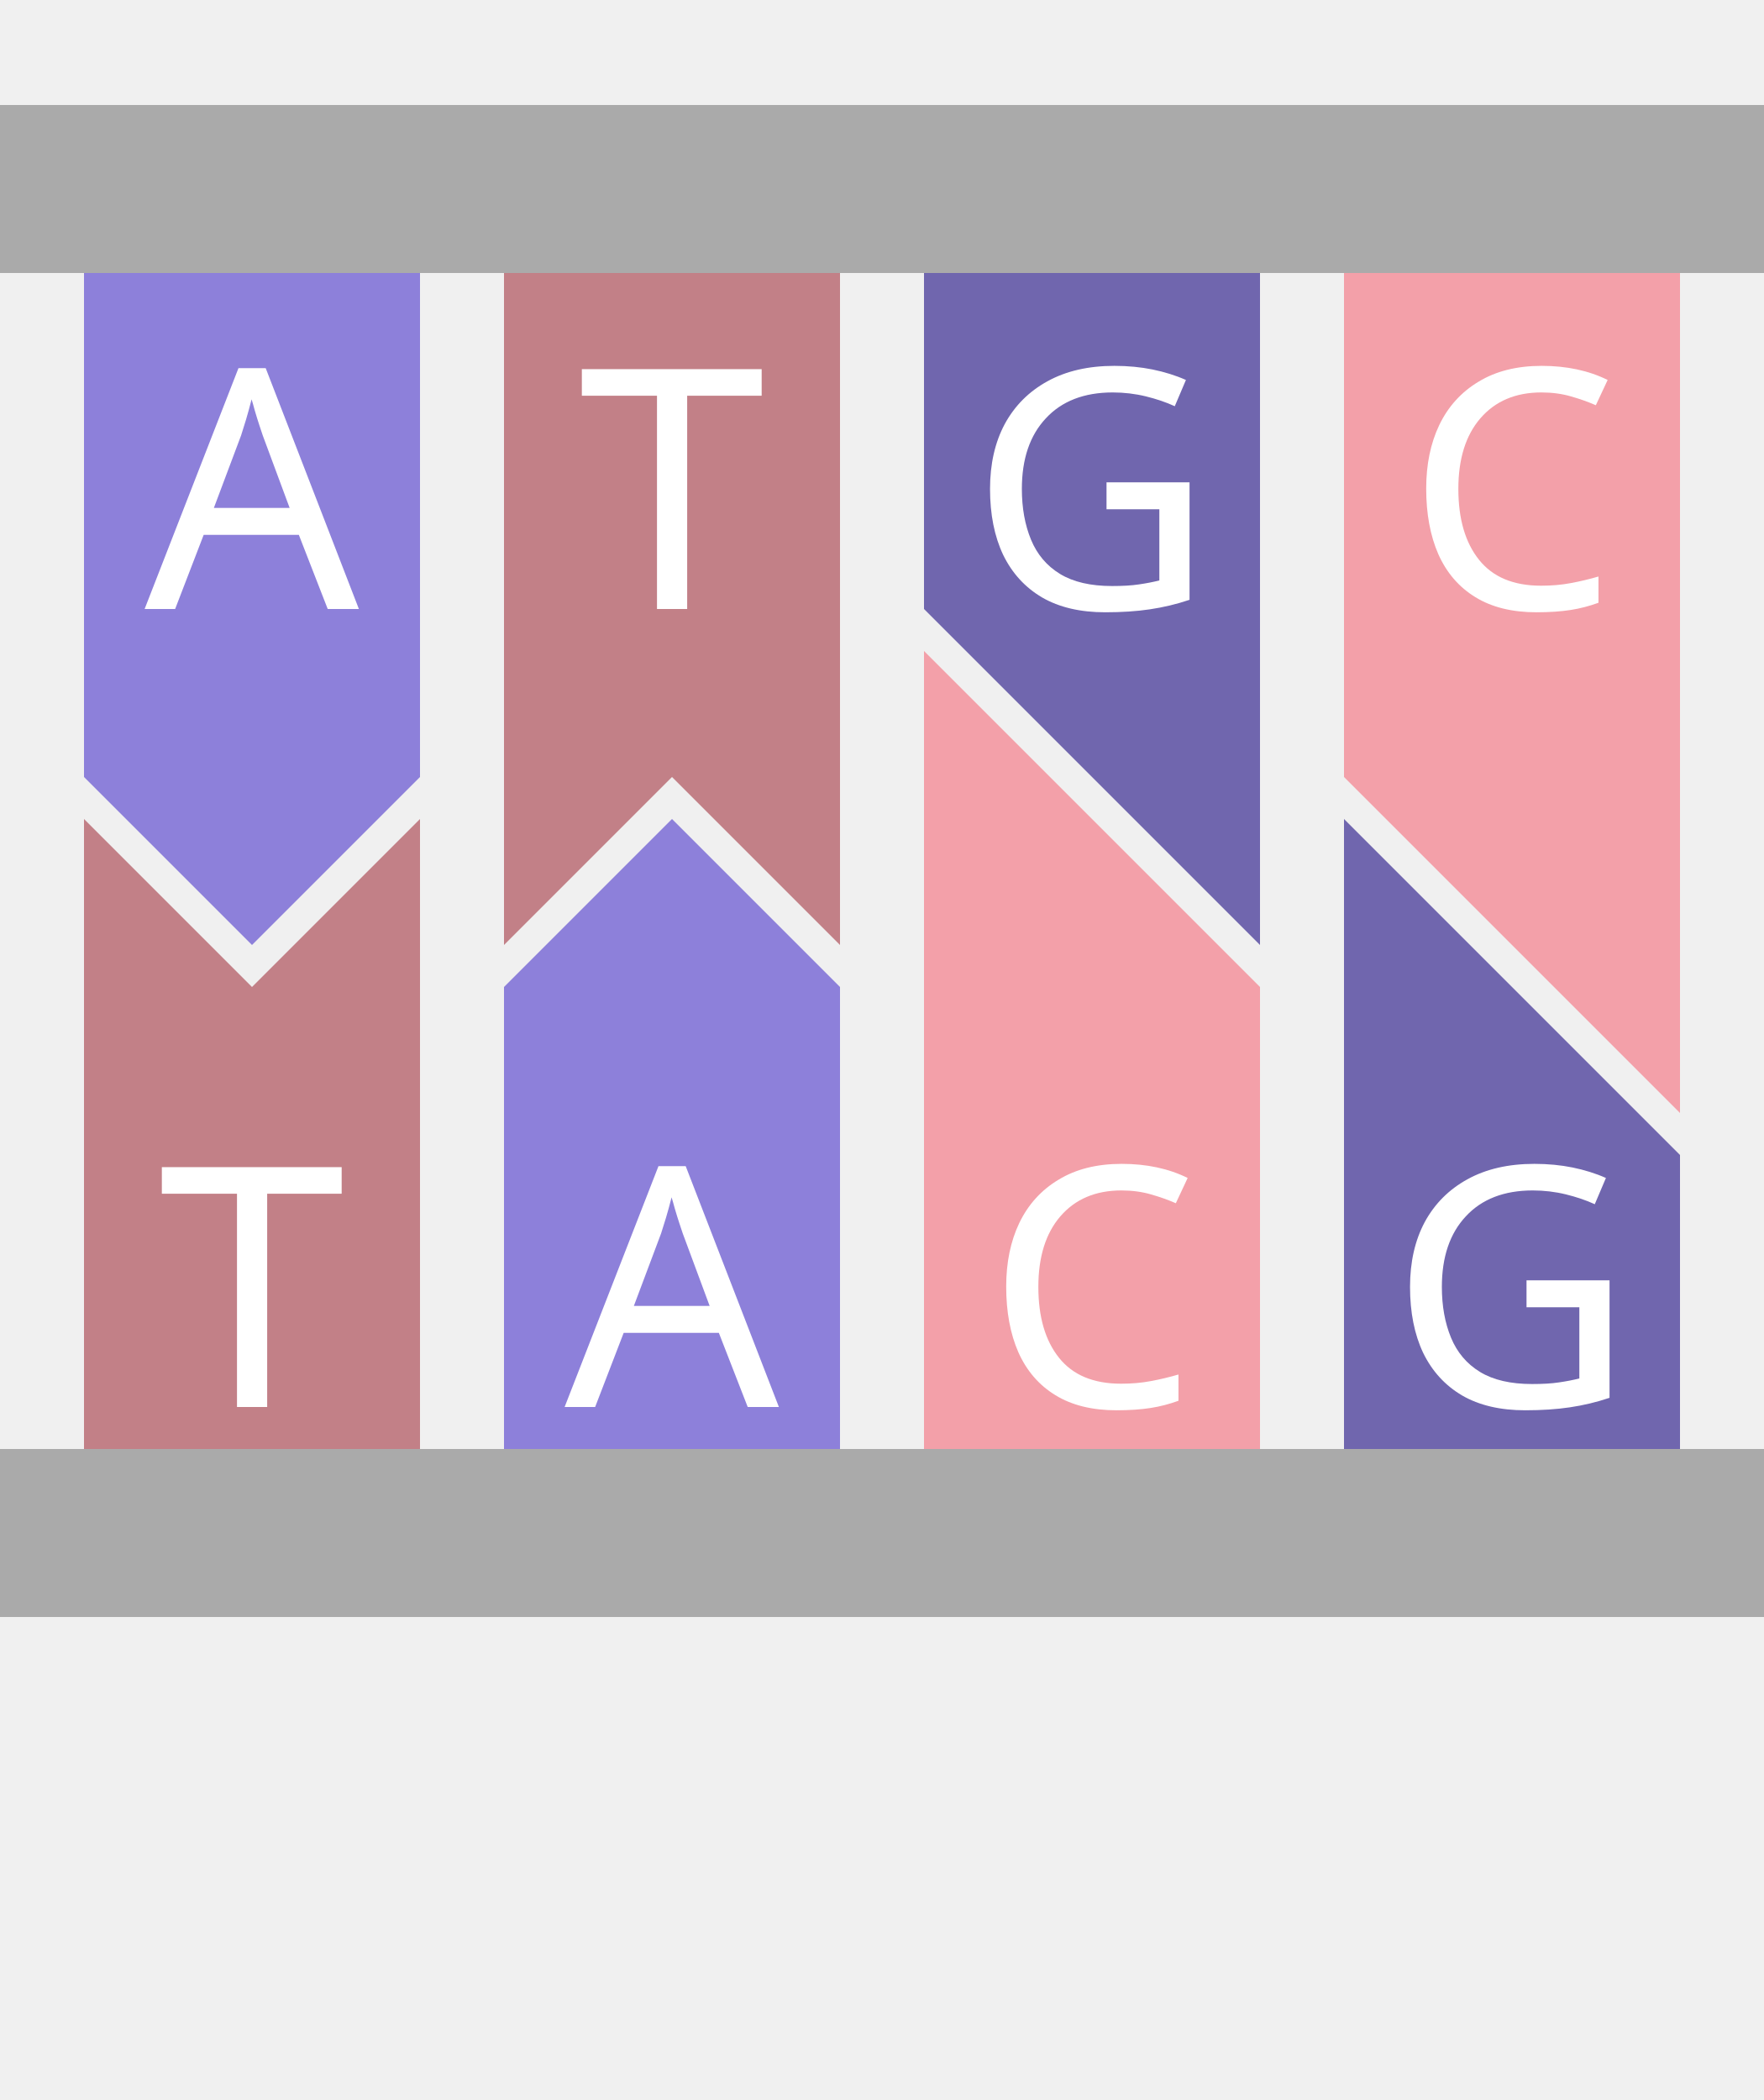
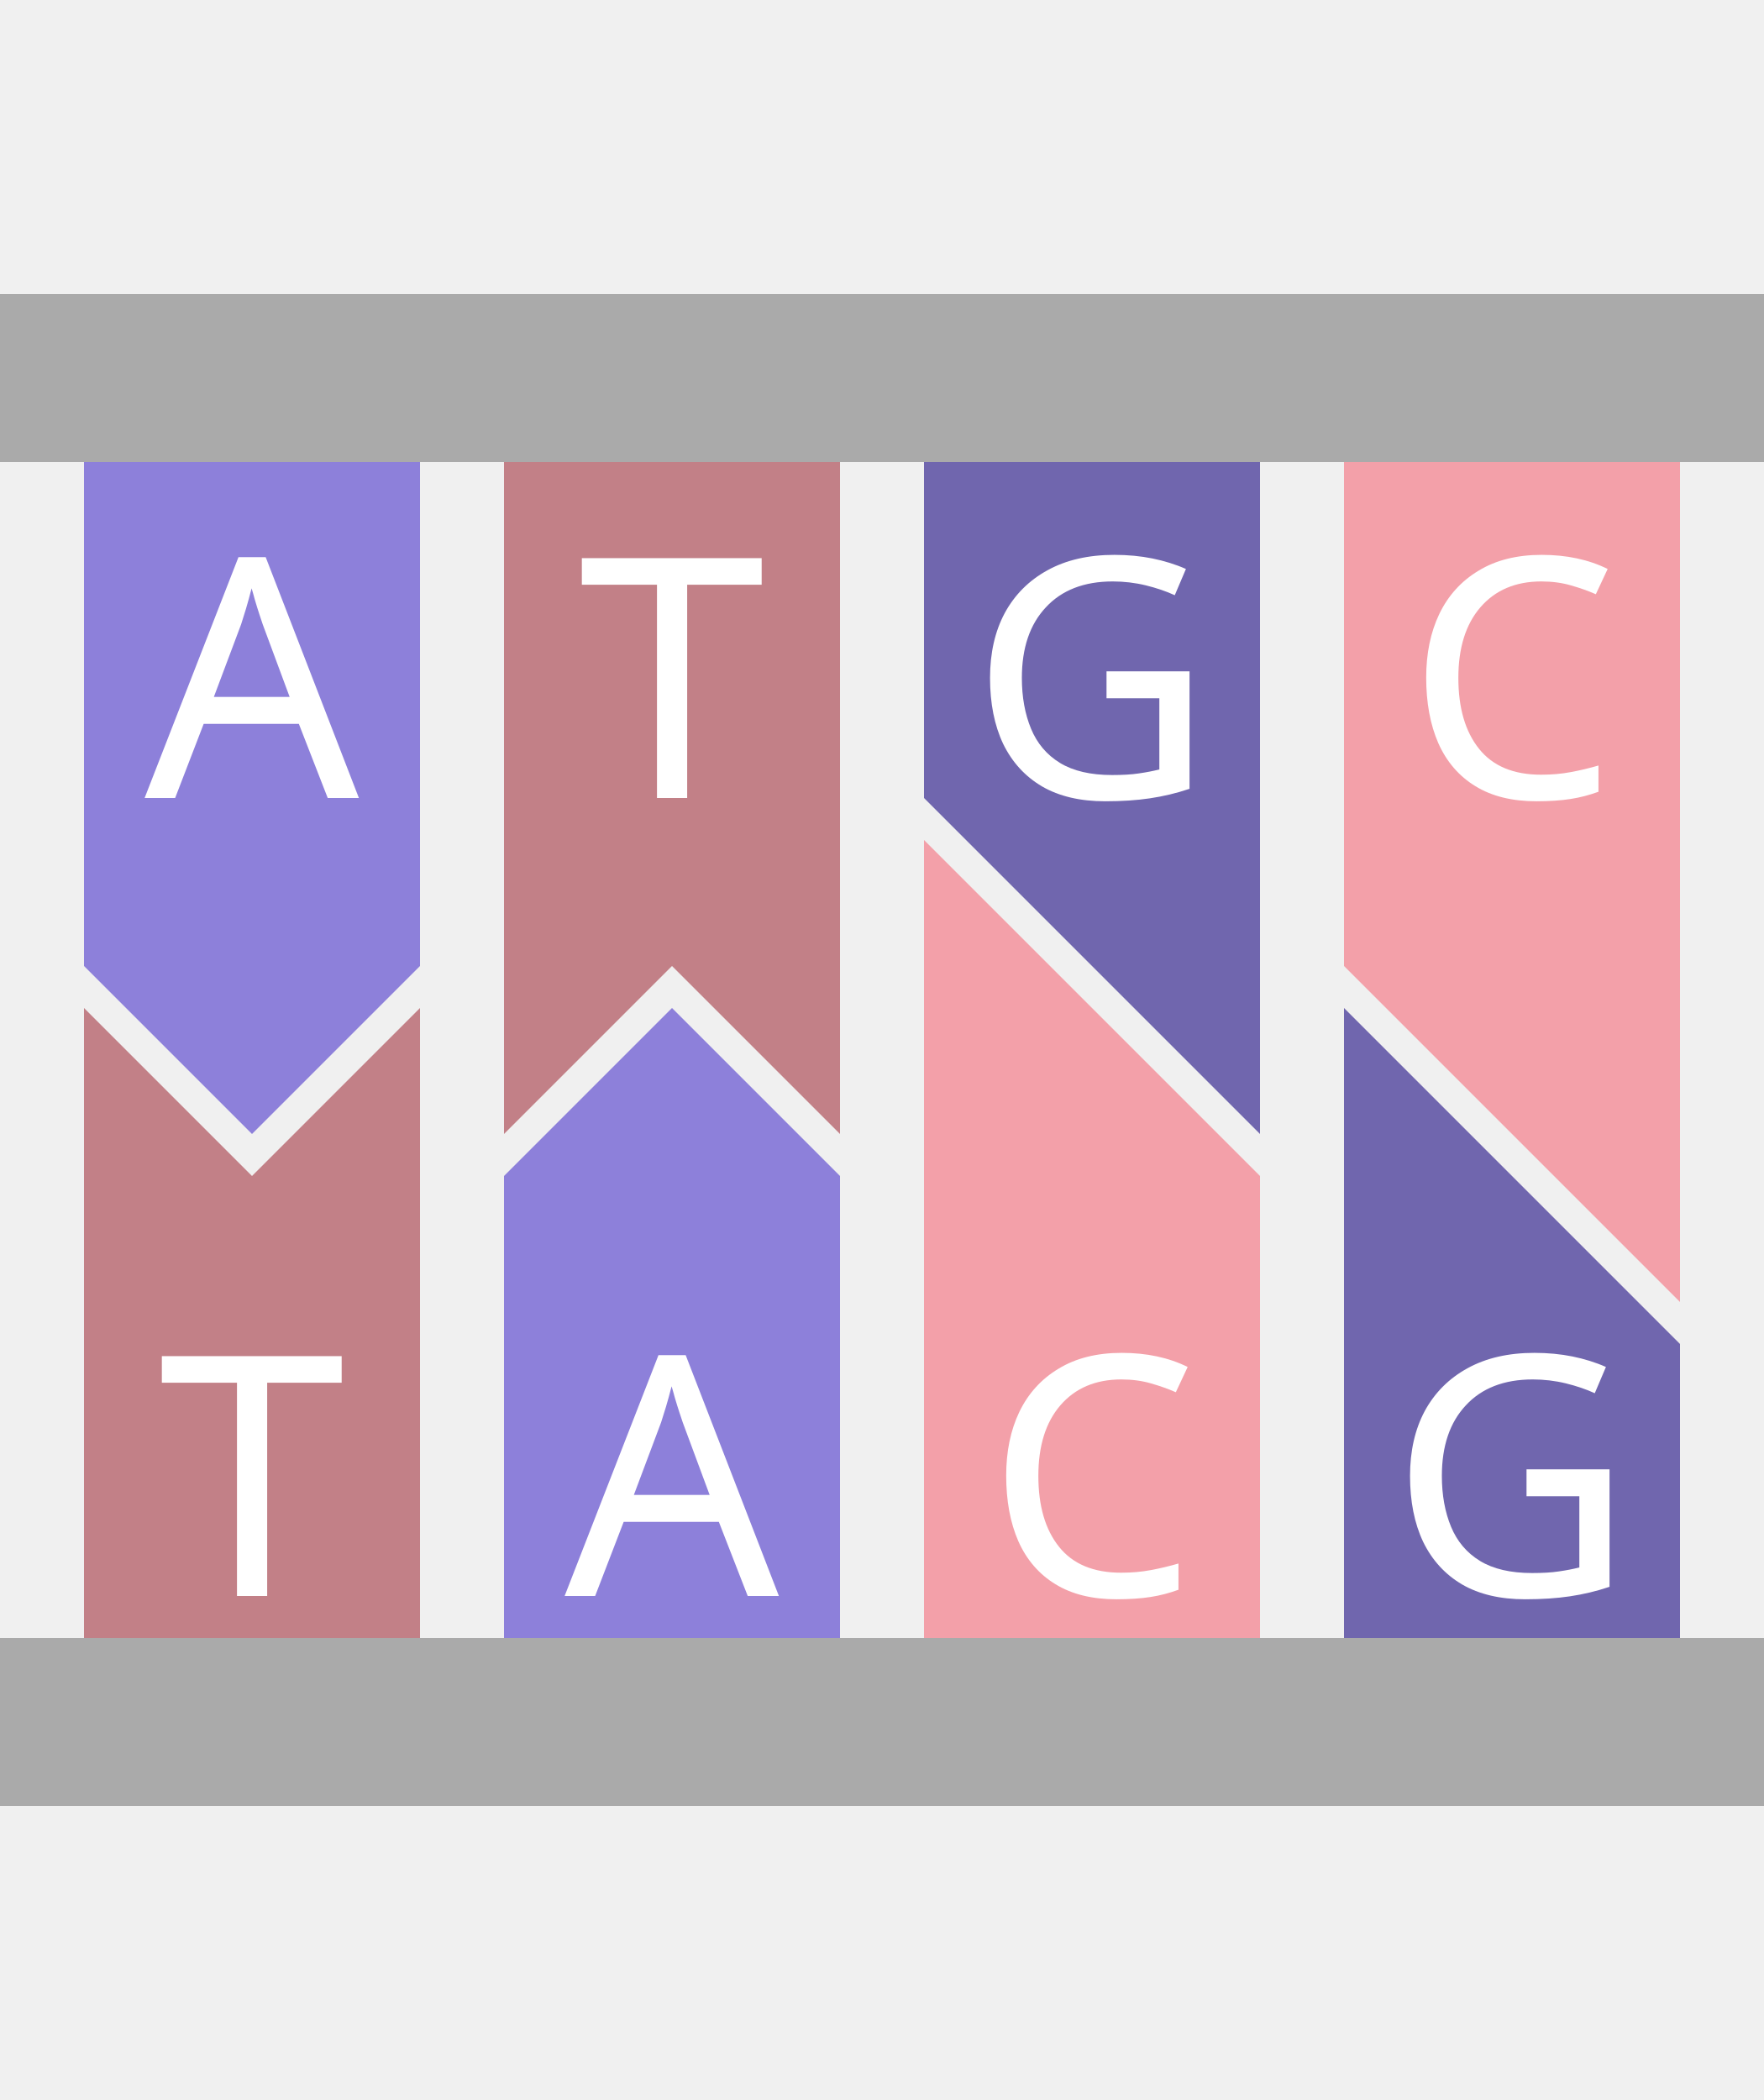
<svg xmlns="http://www.w3.org/2000/svg" xmlns:xlink="http://www.w3.org/1999/xlink" width="84" height="100">
  <style>
    rect {
    	fill: #aaa;
    }
  </style>
  <def>
    <g class="base" id="a">
      <path fill="#8D80DA" d="m0 66 h16 v-24 l-8 -8 -8 8z" />
      <text style="fill:#fff;font-family:sans;text-anchor:middle;font-size:16px;" x="8" y="62">A</text>
    </g>
    <g class="base" id="a2">
      <path fill="#8D80DA" d="m0 8 h16 v24 l-8 8 -8 -8z" />
      <text style="fill:#fff;font-family:sans;text-anchor:middle;font-size:16px;" x="8" y="24">A</text>
    </g>
    <g class="base" id="t">
      <path fill="#c28087" d="m0 66 h16 v-32 l-8 8 -8 -8z" />
      <text style="fill:#fff;font-family:sans;text-anchor:middle;font-size:16px;" x="8" y="62">T</text>
    </g>
    <g class="base" id="t2">
      <path fill="#c28087" d="m0 8 h16 v32 l-8 -8 -8 8z" />
      <text style="fill:#fff;font-family:sans;text-anchor:middle;font-size:16px;" x="8" y="24">T</text>
    </g>
    <g class="base" id="g">
      <path fill="#7066ae" d="m0 66 h16 v-16 l-16 -16z" />
      <text style="fill:#fff;font-family:sans;text-anchor:middle;font-size:16px;" x="8" y="62">G</text>
    </g>
    <g class="base" id="g2">
      <path fill="#7066ae" d="m0 8 h16 v32 l-16 -16z" />
      <text style="fill:#fff;font-family:sans;text-anchor:middle;font-size:16px;" x="8" y="24">G</text>
    </g>
    <g class="base" id="c">
      <path fill="#F3A0A9" d="m0 66 h16 v-24 l-16 -16z" />
      <text style="fill:#fff;font-family:sans;text-anchor:middle;font-size:16px;" x="8" y="62">C</text>
    </g>
    <g class="base" id="c2">
      <path fill="#F3A0A9" d="m0 8 h16 v40 l-16 -16z" />
      <text style="fill:#fff;font-family:sans;text-anchor:middle;font-size:16px;" x="8" y="24">C</text>
    </g>
  </def>
-   <use x="4" y="5" xlink:href="#a2" />
-   <use x="4" y="5" xlink:href="#t" />
-   <use x="24" y="5" xlink:href="#t2" />
-   <use x="24" y="5" xlink:href="#a" />
-   <use x="44" y="5" xlink:href="#g2" />
-   <use x="44" y="5" xlink:href="#c" />
-   <use x="64" y="5" xlink:href="#c2" />
-   <use x="64" y="5" xlink:href="#g" />
-   <rect x="0" y="5" width="84" height="8" />
-   <rect x="0" y="69" width="84" height="8" />
+   <use x="4" y="14" xlink:href="#a2" />
+   <use x="4" y="14" xlink:href="#t" />
+   <use x="24" y="14" xlink:href="#t2" />
+   <use x="24" y="14" xlink:href="#a" />
+   <use x="44" y="14" xlink:href="#g2" />
+   <use x="44" y="14" xlink:href="#c" />
+   <use x="64" y="14" xlink:href="#c2" />
+   <use x="64" y="14" xlink:href="#g" />
+   <rect x="0" y="14" width="84" height="8" />
+   <rect x="0" y="78" width="84" height="8" />
</svg>
